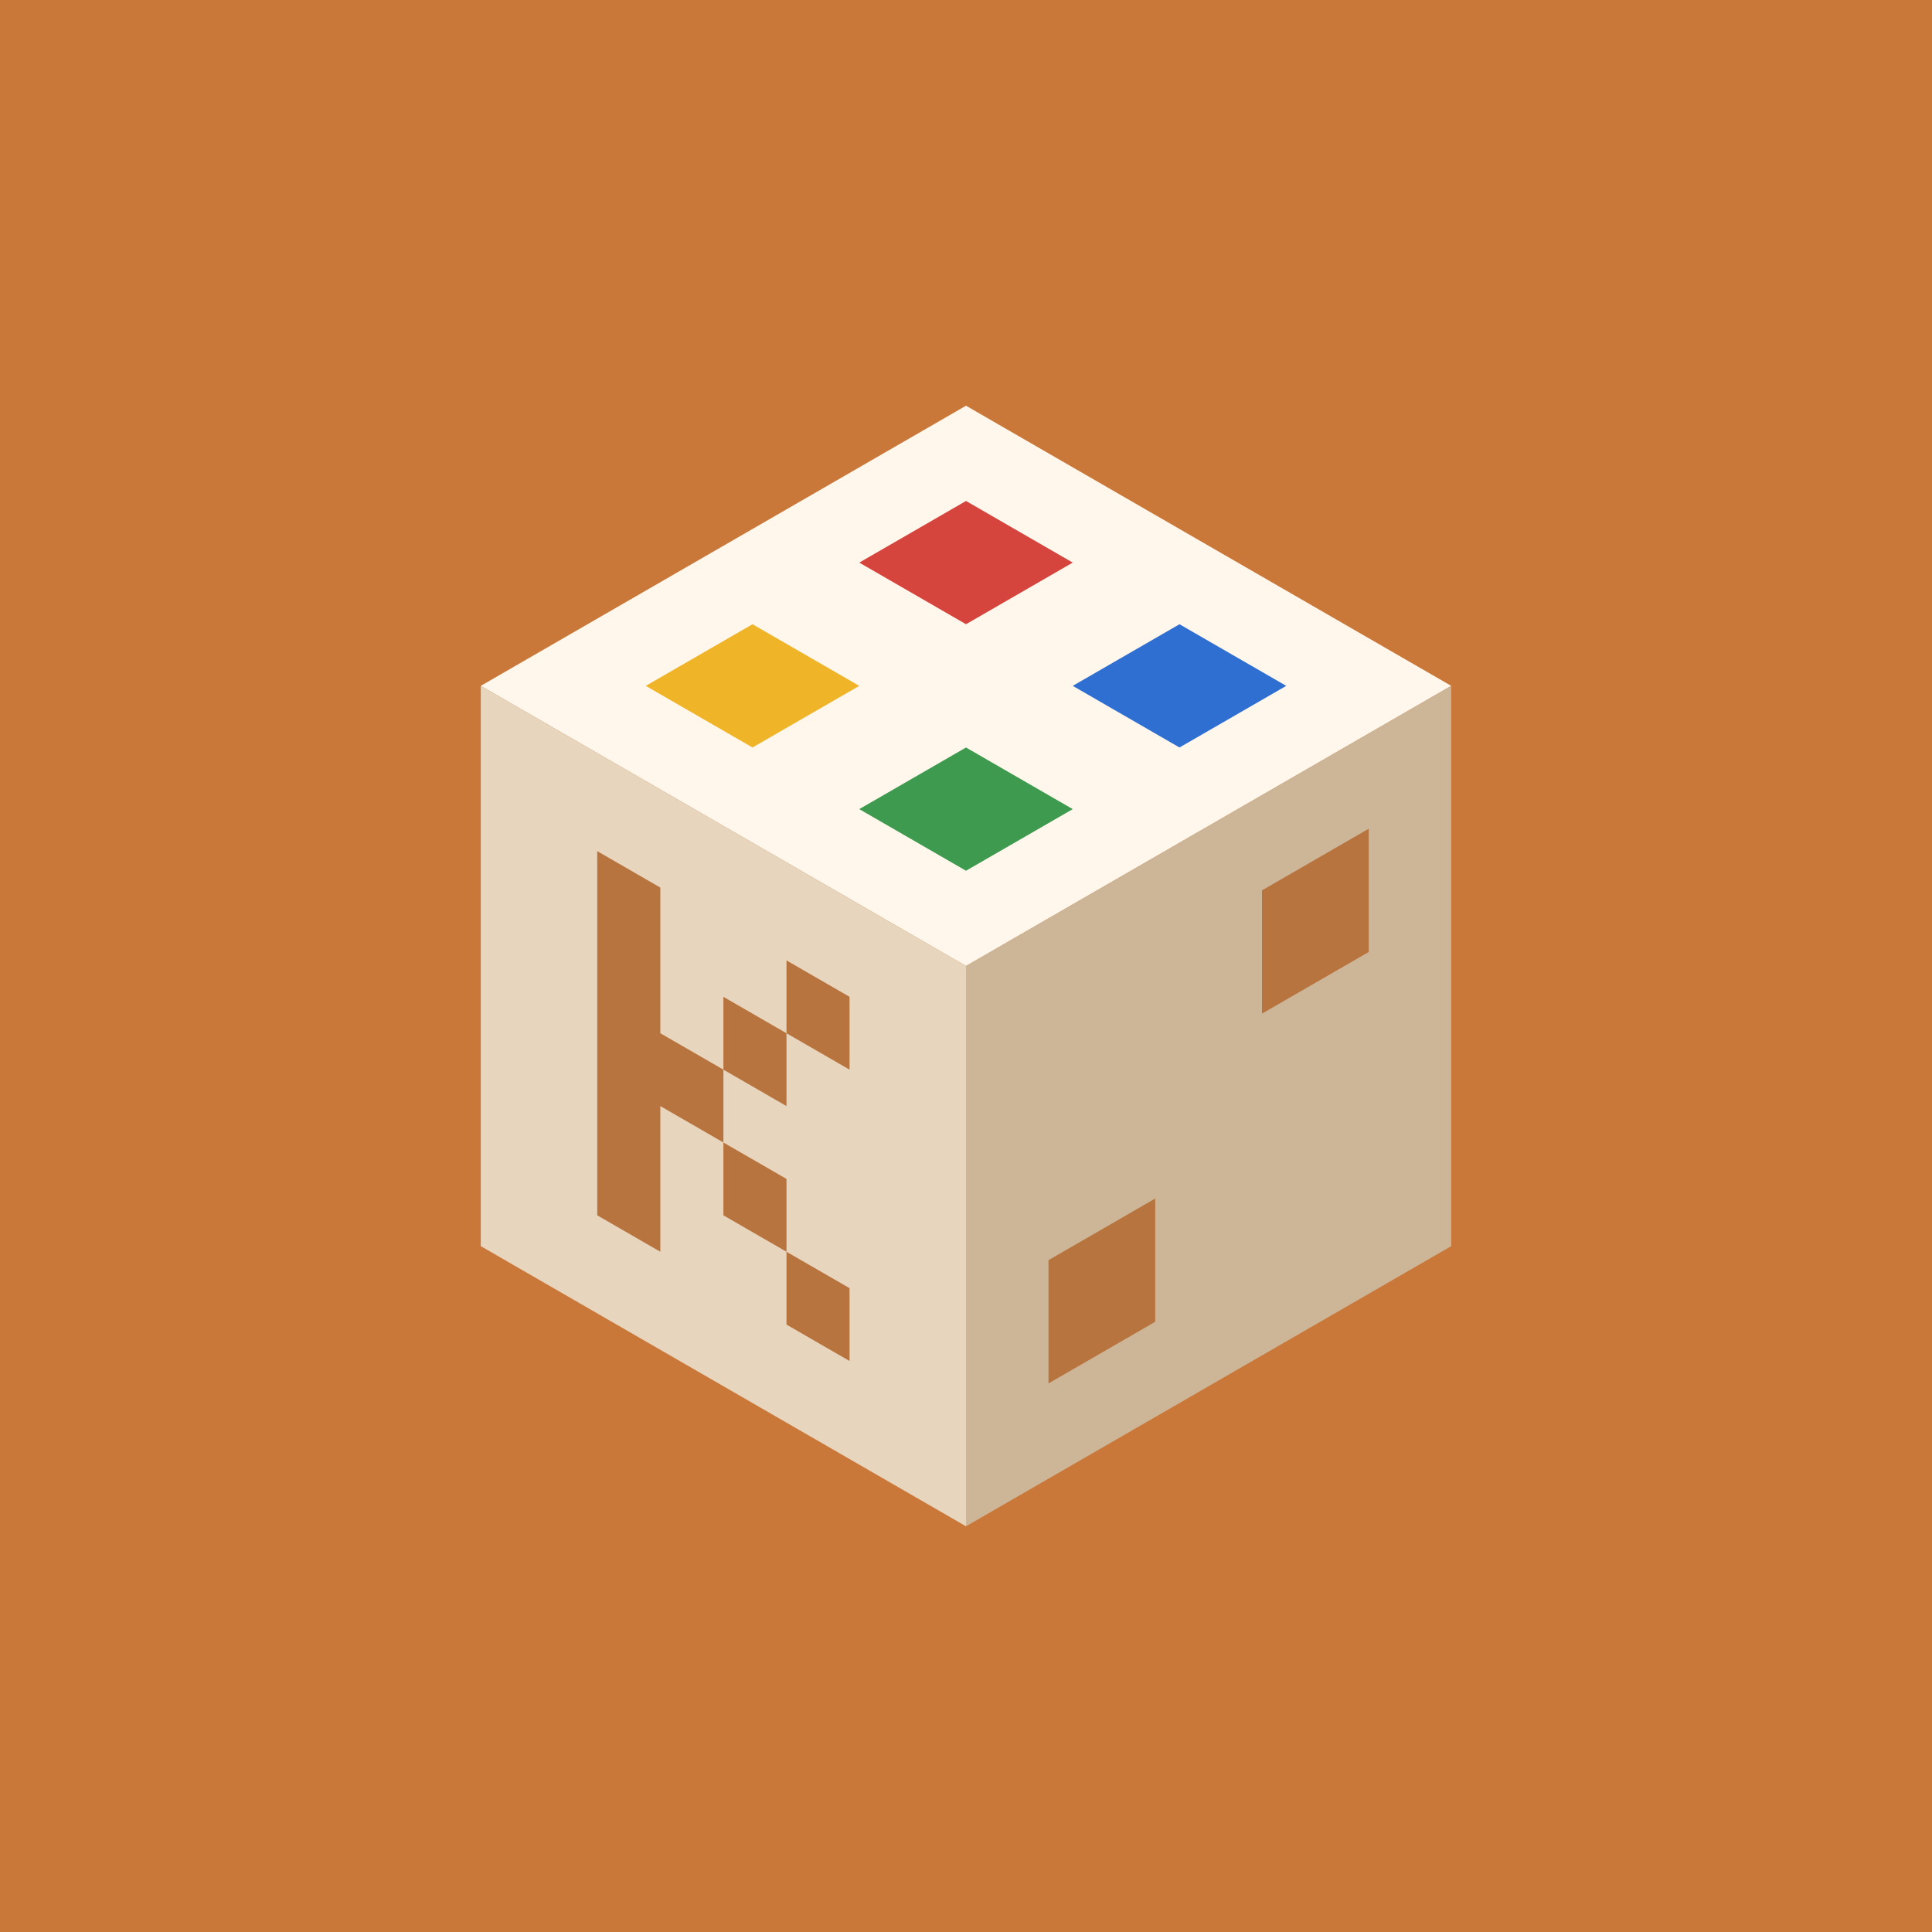
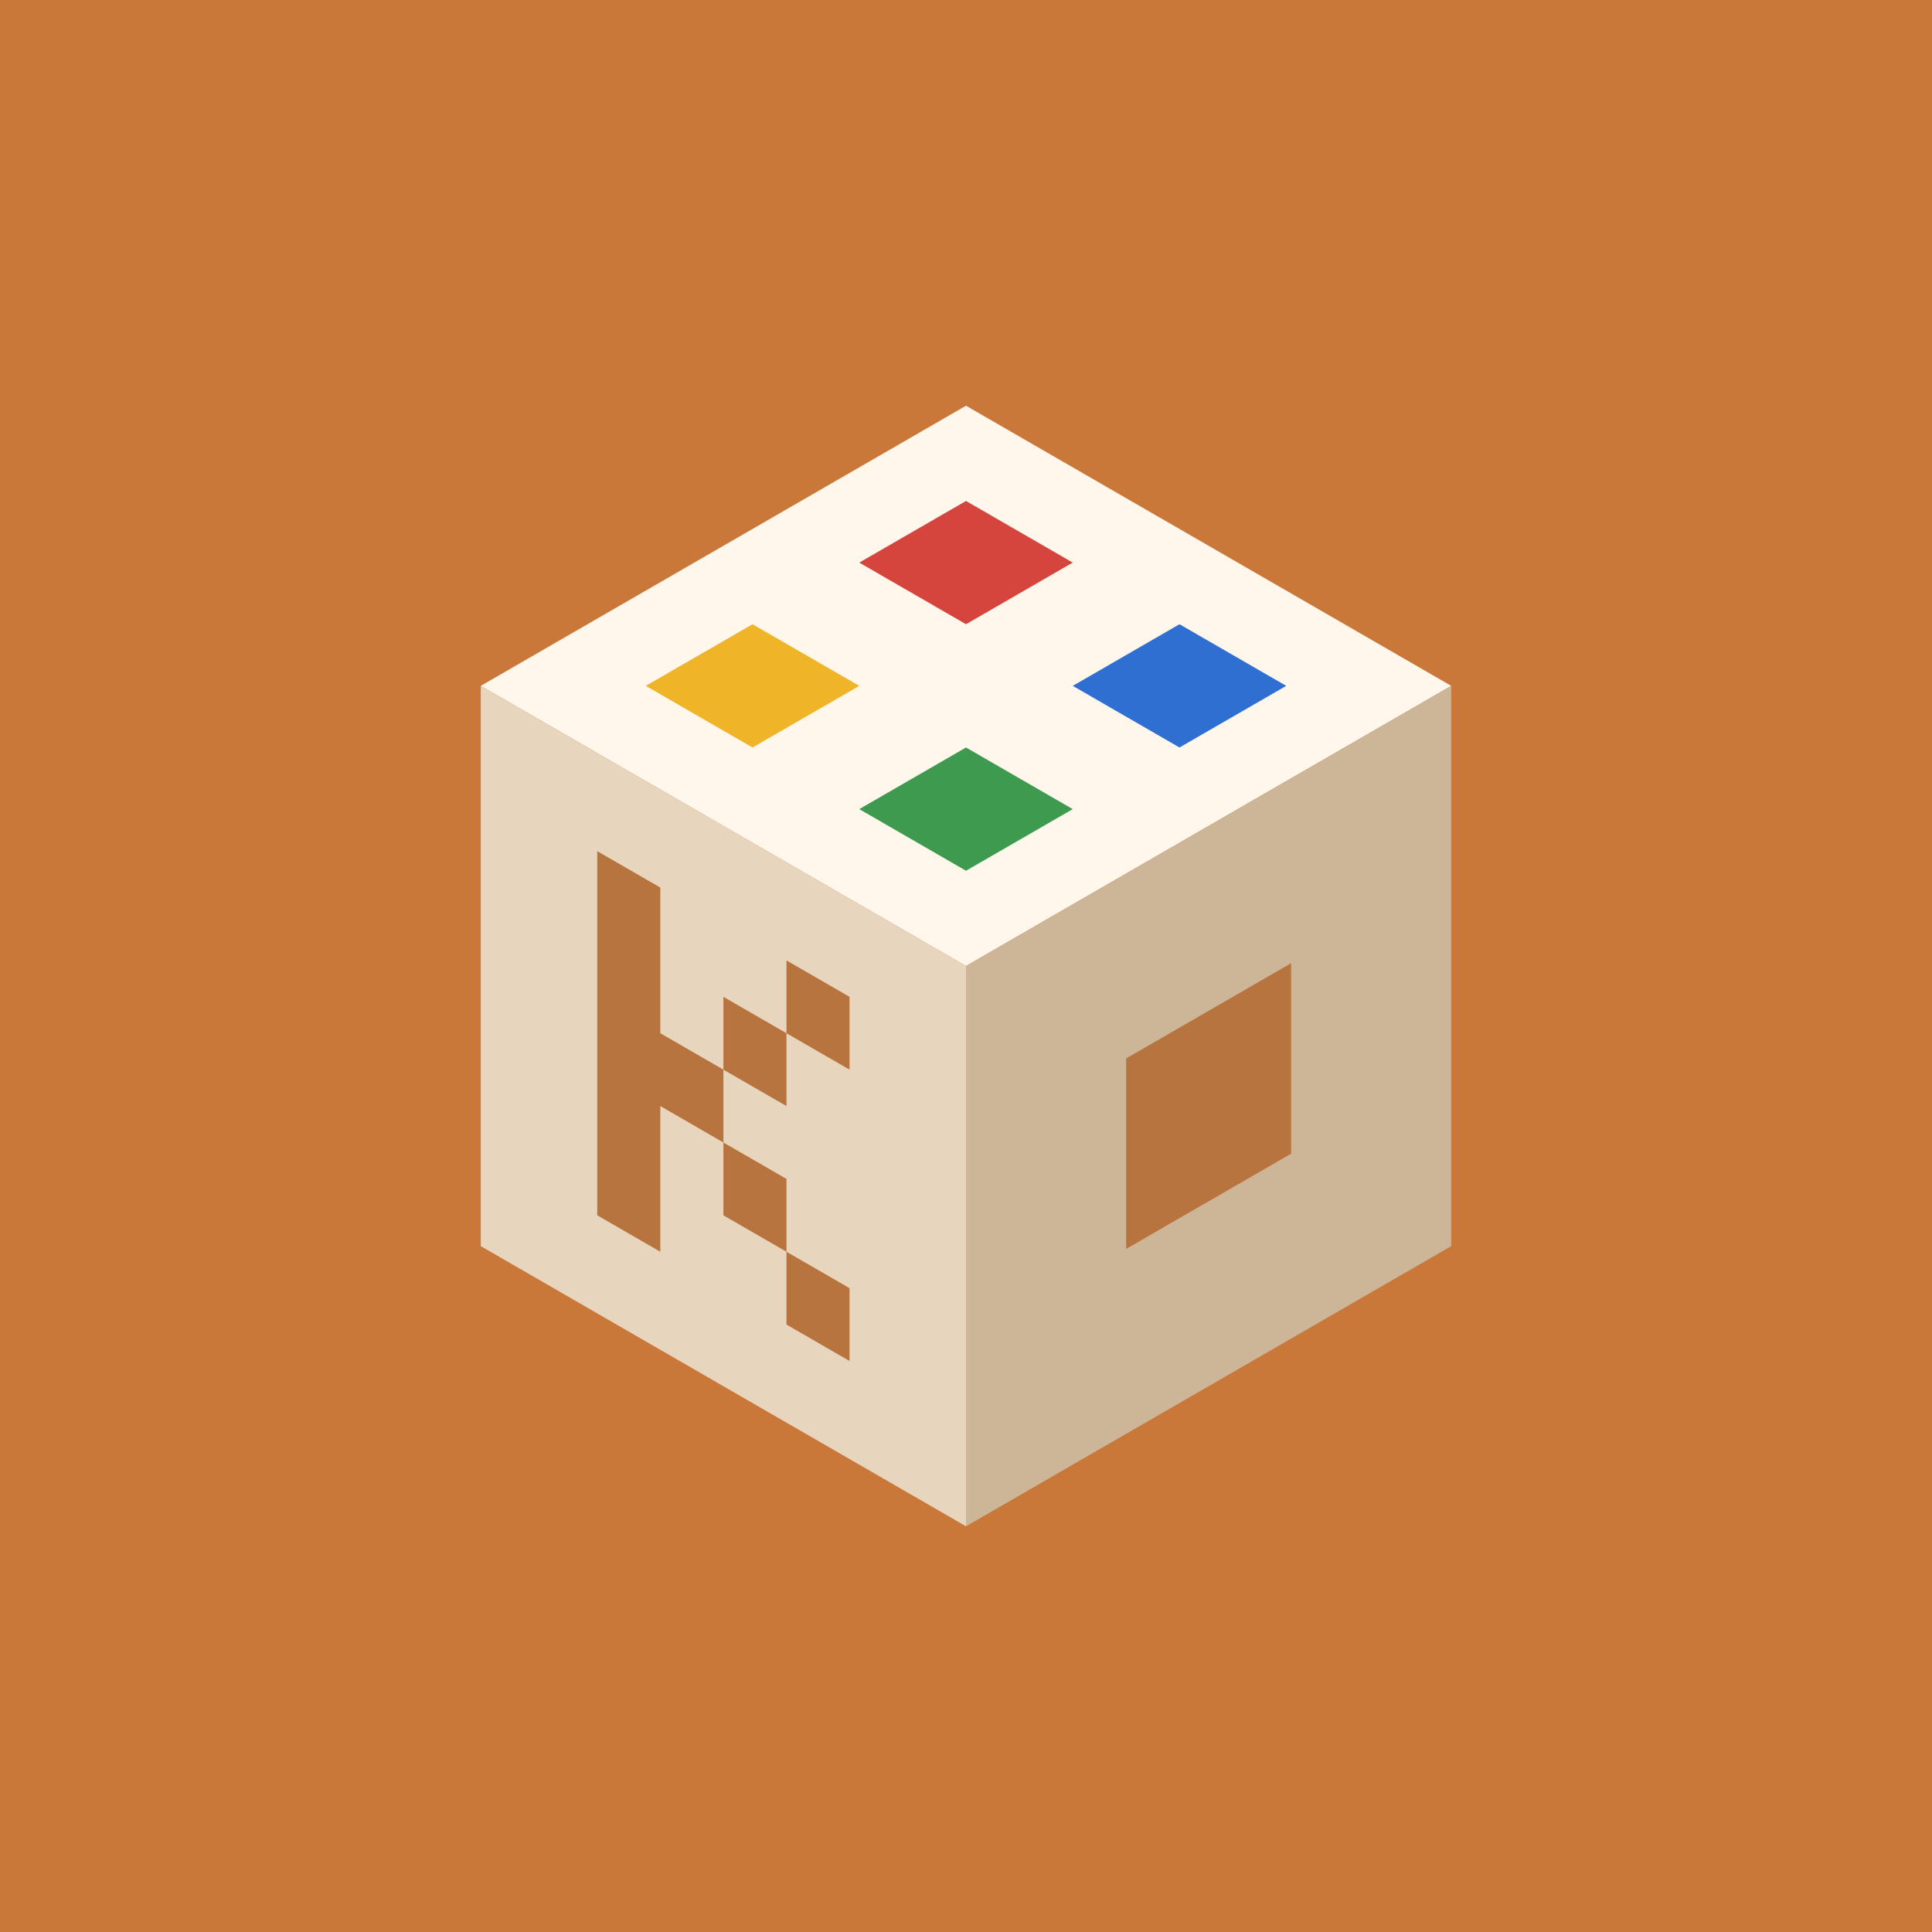
<svg xmlns="http://www.w3.org/2000/svg" viewBox="0 0 100 100" role="img" aria-label="Krida">
  <rect width="100" height="100" rx="0" fill="#C9783A" />
  <path d="M50 21L75.115 35.5L50 50L24.885 35.5Z" fill="#FFF7EC" />
  <path d="M24.885 35.5L50 50L50 79L24.885 64.5Z" fill="#E8D5BD" />
  <path d="M75.115 35.5L50 50L50 79L75.115 64.5Z" fill="#CDB597" />
  <path d="M30.913 59.135L34.178 61.02L34.178 64.79L30.913 62.905ZM30.913 55.365L34.178 57.25L34.178 61.02L30.913 59.135ZM30.913 51.595L34.178 53.48L34.178 57.25L30.913 55.365ZM30.913 47.825L34.178 49.71L34.178 53.48L30.913 51.595ZM30.913 44.055L34.178 45.94L34.178 49.71L30.913 47.825ZM34.178 53.48L37.443 55.365L37.443 59.135L34.178 57.25ZM37.443 51.595L40.708 53.48L40.708 57.25L37.443 55.365ZM40.708 49.71L43.972 51.595L43.972 55.365L40.708 53.48ZM37.443 59.135L40.708 61.02L40.708 64.79L37.443 62.905ZM40.708 64.79L43.972 66.675L43.972 70.445L40.708 68.56Z" fill="#B8743F" />
-   <path d="M70.845 42.895L65.32 46.085L65.32 52.465L70.845 49.275ZM59.795 62.035L54.27 65.225L54.27 71.605L59.795 68.415Z" fill="#B8743F" />
+   <path d="M66.827 49.855L58.288 54.785L58.288 64.645L66.827 59.715Z" fill="#B8743F" />
  <path d="M50 25.93L55.525 29.12L50 32.31L44.475 29.12Z" fill="#D6453D" />
  <path d="M61.05 32.31L66.576 35.5L61.05 38.69L55.525 35.5Z" fill="#2F6FD1" />
  <path d="M38.95 32.31L44.475 35.5L38.95 38.69L33.424 35.5Z" fill="#F0B429" />
  <path d="M50 38.69L55.525 41.88L50 45.07L44.475 41.88Z" fill="#3E9A4F" />
</svg>
